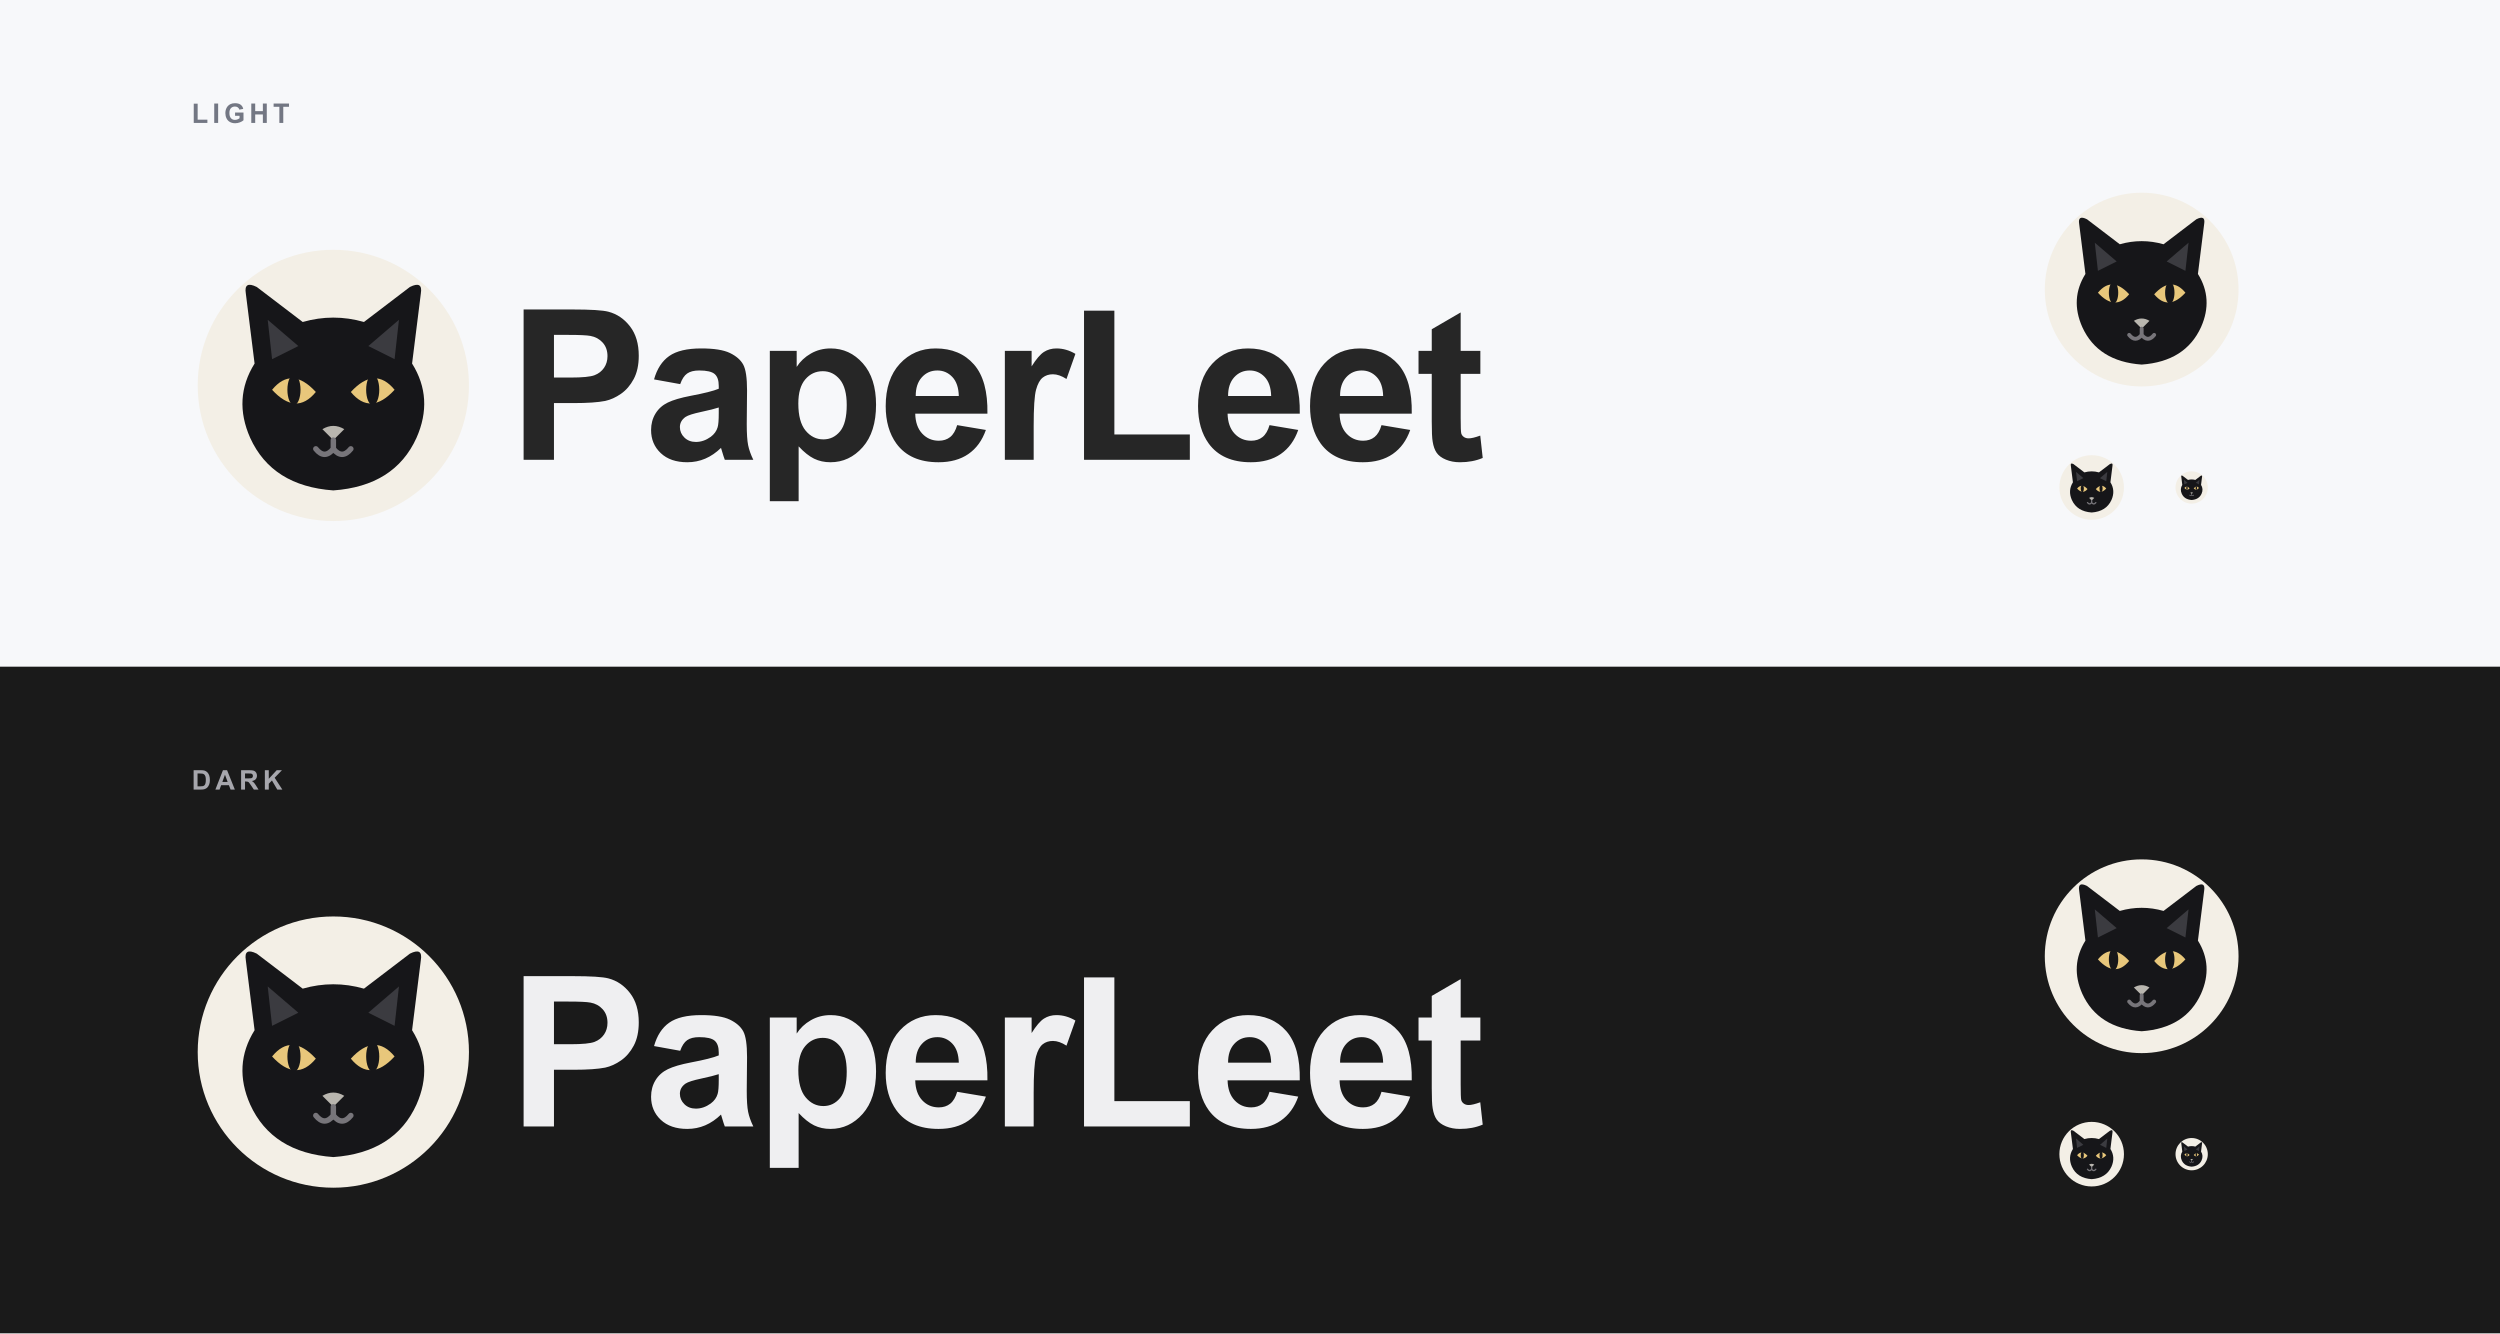
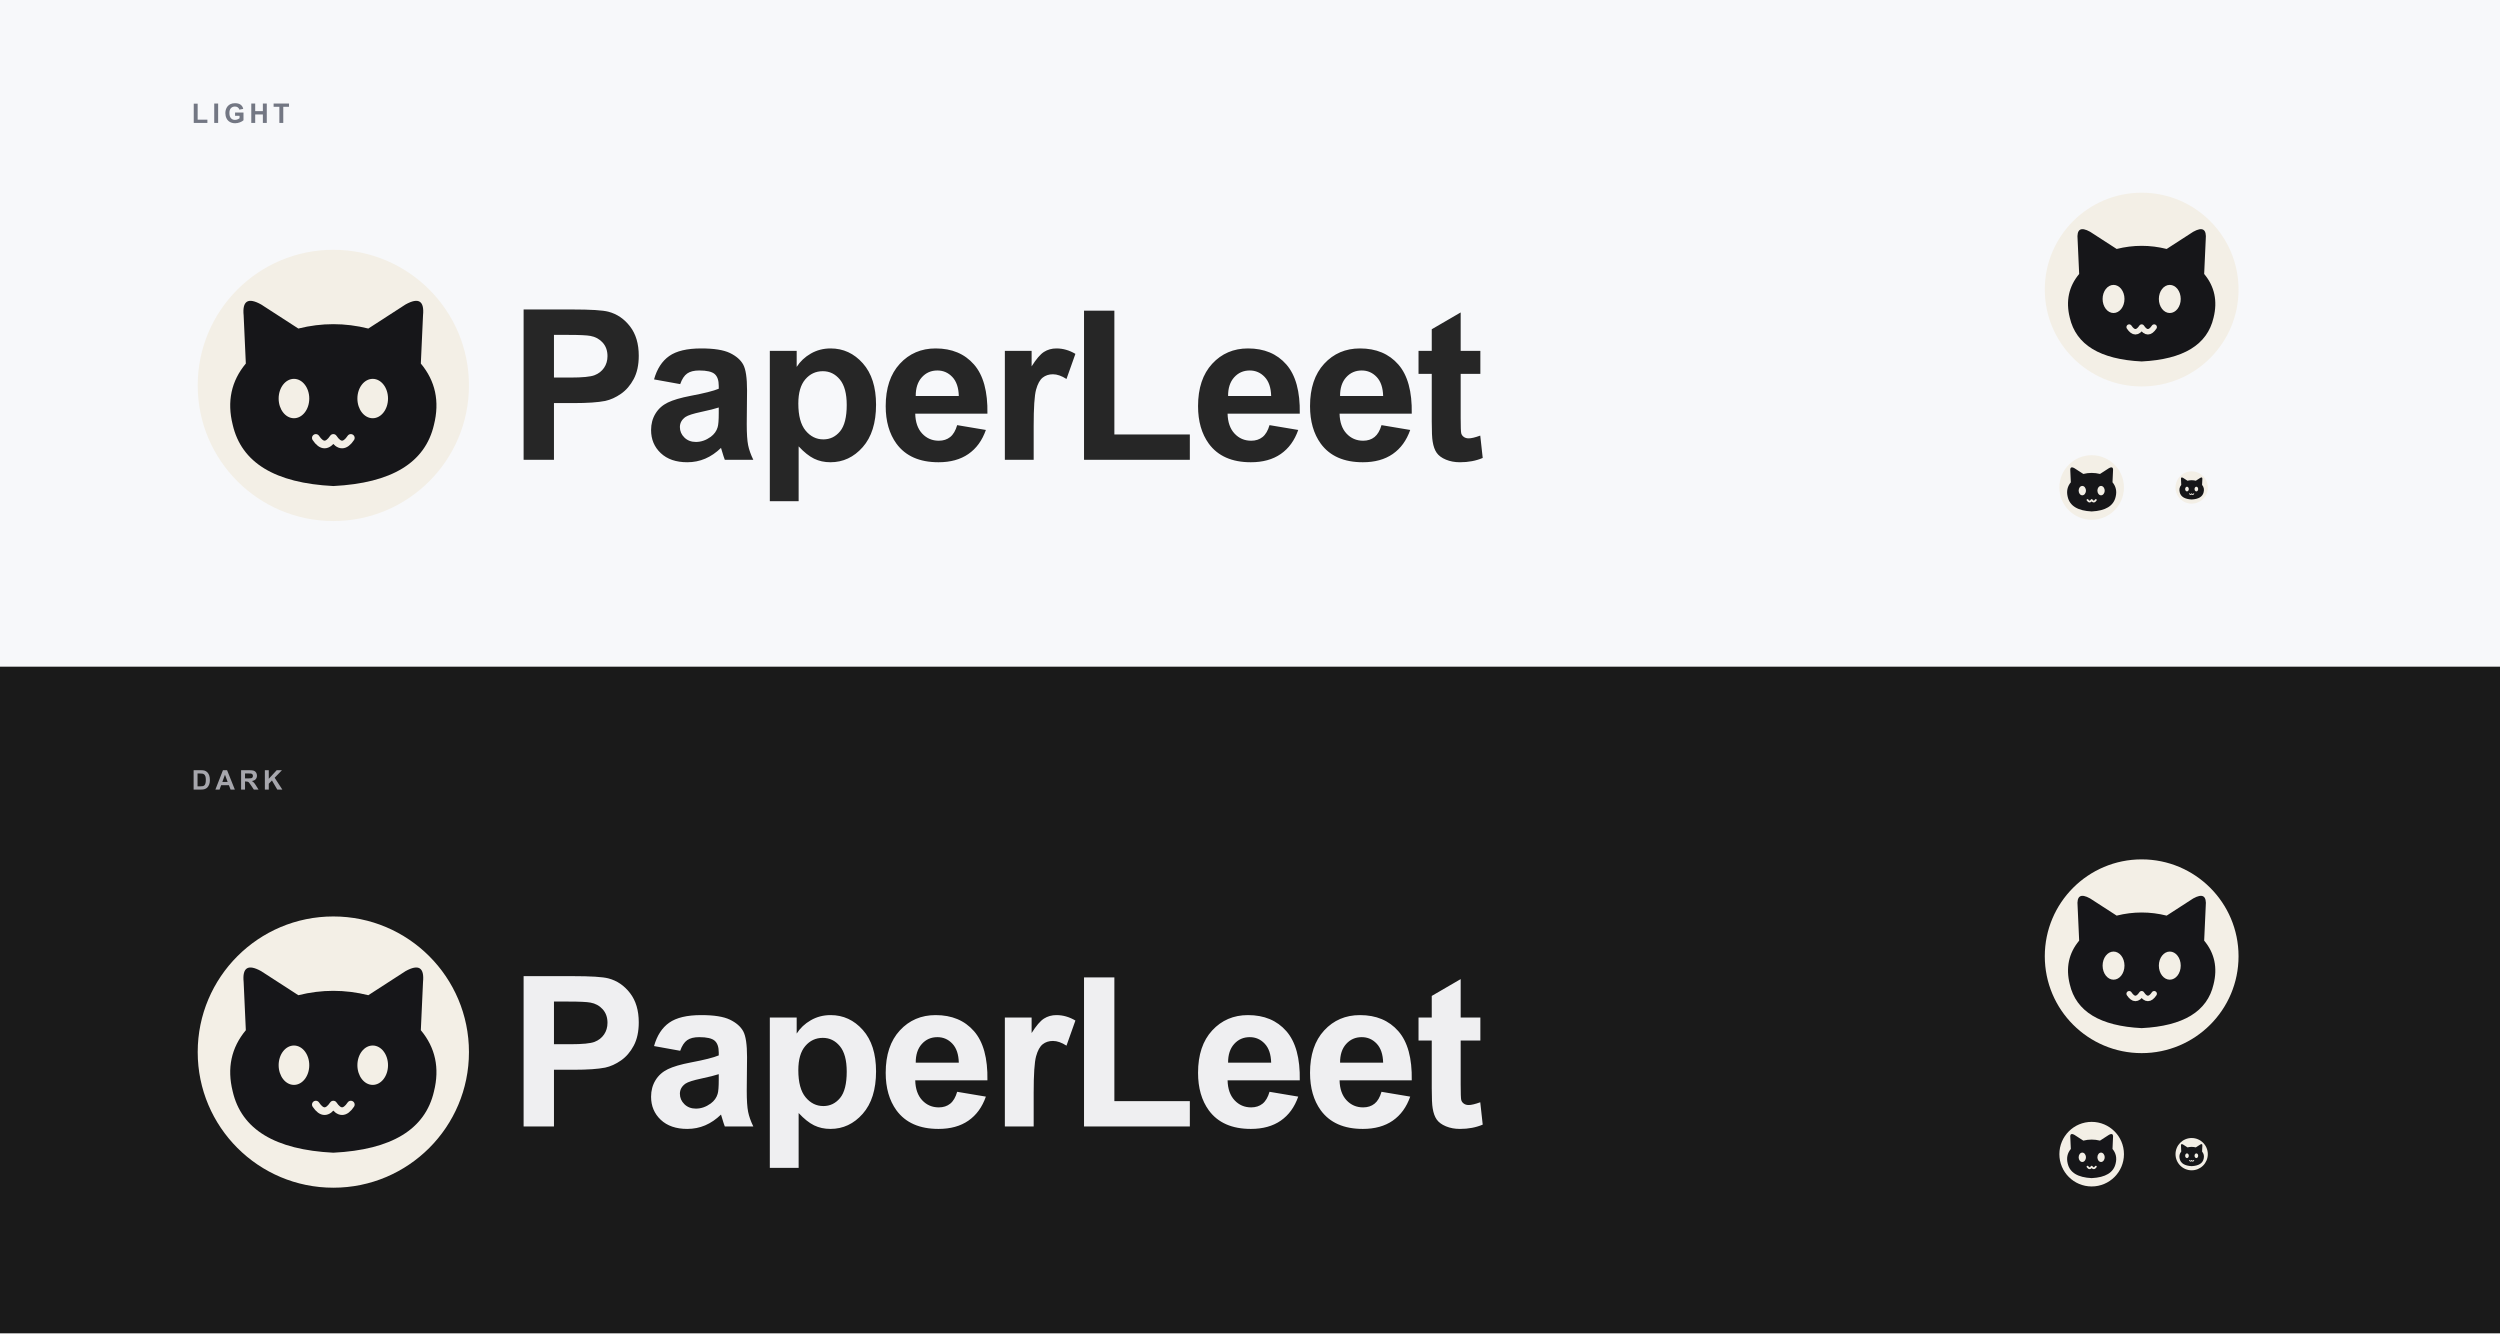
<svg xmlns="http://www.w3.org/2000/svg" width="1200" height="640" viewBox="0 0 1200 640" role="img" aria-labelledby="title">
  <g transform="translate(0 0)">
    <rect width="1200" height="320" fill="#f7f8fa" />
    <path fill="#737783" d="M92.997 59V49.771H94.875V57.432H99.547V59ZM102.83 59V49.694H104.708V59ZM112.828 55.579V54.011H116.877V57.718Q116.287 58.289 115.167 58.724Q114.046 59.159 112.897 59.159Q111.438 59.159 110.352 58.546Q109.267 57.934 108.721 56.794Q108.175 55.655 108.175 54.315Q108.175 52.862 108.784 51.732Q109.394 50.602 110.568 49.999Q111.463 49.536 112.796 49.536Q114.529 49.536 115.503 50.262Q116.478 50.989 116.757 52.271L114.891 52.621Q114.694 51.935 114.151 51.538Q113.608 51.142 112.796 51.142Q111.564 51.142 110.838 51.922Q110.111 52.703 110.111 54.239Q110.111 55.896 110.847 56.724Q111.583 57.553 112.777 57.553Q113.367 57.553 113.961 57.321Q114.554 57.089 114.979 56.759V55.579ZM120.617 59V49.694H122.496V53.357H126.177V49.694H128.056V59H126.177V54.931H122.496V59ZM134.093 59V51.269H131.332V49.694H138.727V51.269H135.972V59Z" />
    <g transform="translate(76 101) scale(2.1)">
      <g transform="translate(8 8)">
        <circle cx="32" cy="32" r="31" fill="#f3efe6" />
-         <path d="M14 27 12 11Q11.5 8 14.5 9.5L25 17.5Q32 15.5 39 17.5L49.5 9.5Q52.5 8 52 11L50 27Q55 35 51 44Q46 55 32 56Q18 55 13 44Q9 35 14 27Z" fill="#161619" />
-         <path d="m17 17 7 6-6 3Zm30 0-7 6 6 3Z" fill="#3b3b40" />
-         <path d="M18 33Q22.5 27.5 28 33.5Q23.5 39 18 33Zm28 0Q41.5 27.5 36 33.5Q40.5 39 46 33Z" fill="#e8c77b" />
-         <ellipse cx="23" cy="33" rx="1.5" ry="3.5" fill="#161619" />
-         <ellipse cx="41" cy="33" rx="1.5" ry="3.5" fill="#161619" />
-         <path d="M29.5 42Q32 40.5 34.5 42L32 44.5Z" fill="#b9b6af" />
-         <path d="M32 44.5v2M32 46.5q-2 2.5-4 0m4 0q2 2.5 4 0" fill="none" stroke="#77757a" stroke-width="1.25" stroke-linecap="round" />
+         <path d="M12 27 11.5 16Q11 11 15.5 13.5L24 19Q32 17 40 19L48.5 13.5Q53 11 52.5 16L52 27Q57 33 55 41Q52 54 32 55Q12 54 9 41Q7 33 12 27Z" fill="#161619" />
+         <ellipse cx="23" cy="35" rx="3.5" ry="4.5" fill="#f3efe6" />
+         <ellipse cx="41" cy="35" rx="3.5" ry="4.5" fill="#f3efe6" />
+         <path d="M28 44q2 3 4 0 2 3 4 0" fill="none" stroke="#f3efe6" stroke-width="1.75" stroke-linecap="round" stroke-linejoin="round" />
      </g>
      <path fill="#262626" d="M83.492 57V22.641H94.625Q100.953 22.641 102.875 23.156Q105.828 23.93 107.82 26.52Q109.812 29.109 109.812 33.211Q109.812 36.375 108.664 38.531Q107.516 40.688 105.746 41.918Q103.977 43.148 102.148 43.547Q99.664 44.039 94.953 44.039H90.43V57ZM90.43 28.453V38.203H94.227Q98.328 38.203 99.711 37.664Q101.094 37.125 101.879 35.977Q102.664 34.828 102.664 33.305Q102.664 31.43 101.562 30.211Q100.461 28.992 98.773 28.688Q97.531 28.453 93.781 28.453ZM119.283 39.703 113.306 38.625Q114.314 35.016 116.775 33.281Q119.236 31.547 124.088 31.547Q128.494 31.547 130.65 32.59Q132.806 33.633 133.685 35.238Q134.564 36.844 134.564 41.133L134.494 48.82Q134.494 52.102 134.81 53.66Q135.127 55.219 135.994 57H129.478Q129.22 56.344 128.845 55.055Q128.681 54.469 128.611 54.281Q126.923 55.922 125.002 56.742Q123.08 57.562 120.9 57.562Q117.056 57.562 114.841 55.477Q112.627 53.391 112.627 50.203Q112.627 48.094 113.634 46.441Q114.642 44.789 116.459 43.91Q118.275 43.031 121.697 42.375Q126.314 41.508 128.095 40.758V40.102Q128.095 38.203 127.158 37.395Q126.22 36.586 123.619 36.586Q121.861 36.586 120.877 37.277Q119.892 37.969 119.283 39.703ZM128.095 45.047Q126.83 45.469 124.088 46.055Q121.345 46.641 120.502 47.203Q119.213 48.117 119.213 49.523Q119.213 50.906 120.244 51.914Q121.275 52.922 122.869 52.922Q124.65 52.922 126.267 51.75Q127.463 50.859 127.838 49.57Q128.095 48.727 128.095 46.359ZM139.769 32.109H145.909V35.766Q147.105 33.891 149.144 32.719Q151.183 31.547 153.667 31.547Q158.003 31.547 161.027 34.945Q164.05 38.344 164.05 44.414Q164.05 50.648 161.003 54.105Q157.956 57.562 153.62 57.562Q151.558 57.562 149.882 56.742Q148.206 55.922 146.355 53.93V66.469H139.769ZM146.284 44.133Q146.284 48.328 147.948 50.332Q149.613 52.336 152.003 52.336Q154.3 52.336 155.823 50.496Q157.347 48.656 157.347 44.461Q157.347 40.547 155.777 38.648Q154.206 36.75 151.886 36.75Q149.472 36.75 147.878 38.613Q146.284 40.477 146.284 44.133ZM182.591 49.078 189.153 50.18Q187.888 53.789 185.157 55.676Q182.427 57.562 178.325 57.562Q171.833 57.562 168.716 53.32Q166.255 49.922 166.255 44.742Q166.255 38.555 169.489 35.051Q172.723 31.547 177.669 31.547Q183.223 31.547 186.434 35.215Q189.645 38.883 189.505 46.453H173.005Q173.075 49.383 174.598 51.012Q176.122 52.641 178.395 52.641Q179.942 52.641 180.997 51.797Q182.052 50.953 182.591 49.078ZM182.966 42.422Q182.895 39.562 181.489 38.074Q180.083 36.586 178.067 36.586Q175.911 36.586 174.505 38.156Q173.098 39.727 173.122 42.422ZM200.077 57H193.491V32.109H199.608V35.648Q201.178 33.141 202.432 32.344Q203.686 31.547 205.28 31.547Q207.53 31.547 209.616 32.789L207.577 38.531Q205.913 37.453 204.483 37.453Q203.1 37.453 202.139 38.215Q201.178 38.977 200.627 40.969Q200.077 42.961 200.077 49.312ZM211.586 57V22.922H218.523V51.211H235.773V57ZM253.986 49.078 260.548 50.18Q259.283 53.789 256.552 55.676Q253.822 57.562 249.72 57.562Q243.228 57.562 240.111 53.32Q237.65 49.922 237.65 44.742Q237.65 38.555 240.884 35.051Q244.119 31.547 249.064 31.547Q254.619 31.547 257.83 35.215Q261.041 38.883 260.9 46.453H244.4Q244.47 49.383 245.994 51.012Q247.517 52.641 249.791 52.641Q251.338 52.641 252.392 51.797Q253.447 50.953 253.986 49.078ZM254.361 42.422Q254.291 39.562 252.884 38.074Q251.478 36.586 249.463 36.586Q247.306 36.586 245.9 38.156Q244.494 39.727 244.517 42.422ZM279.581 49.078 286.144 50.18Q284.878 53.789 282.148 55.676Q279.417 57.562 275.316 57.562Q268.823 57.562 265.706 53.32Q263.245 49.922 263.245 44.742Q263.245 38.555 266.48 35.051Q269.714 31.547 274.659 31.547Q280.214 31.547 283.425 35.215Q286.636 38.883 286.495 46.453H269.995Q270.066 49.383 271.589 51.012Q273.113 52.641 275.386 52.641Q276.933 52.641 277.988 51.797Q279.042 50.953 279.581 49.078ZM279.956 42.422Q279.886 39.562 278.48 38.074Q277.073 36.586 275.058 36.586Q272.902 36.586 271.495 38.156Q270.089 39.727 270.113 42.422ZM302.177 32.109V37.359H297.677V47.391Q297.677 50.438 297.805 50.941Q297.934 51.445 298.391 51.773Q298.848 52.102 299.505 52.102Q300.419 52.102 302.153 51.469L302.716 56.578Q300.419 57.562 297.512 57.562Q295.731 57.562 294.302 56.965Q292.872 56.367 292.204 55.418Q291.536 54.469 291.278 52.852Q291.067 51.703 291.067 48.211V37.359H288.044V32.109H291.067V27.164L297.677 23.32V32.109Z" />
    </g>
    <g transform="translate(980 91) scale(1.5)">
      <circle cx="32" cy="32" r="31" fill="#f3efe6" />
-       <path d="M14 27 12 11Q11.5 8 14.5 9.5L25 17.5Q32 15.5 39 17.5L49.5 9.5Q52.5 8 52 11L50 27Q55 35 51 44Q46 55 32 56Q18 55 13 44Q9 35 14 27Z" fill="#161619" />
-       <path d="m17 17 7 6-6 3Zm30 0-7 6 6 3Z" fill="#3b3b40" />
-       <path d="M18 33Q22.5 27.5 28 33.5Q23.5 39 18 33Zm28 0Q41.5 27.5 36 33.5Q40.5 39 46 33Z" fill="#e8c77b" />
-       <ellipse cx="23" cy="33" rx="1.5" ry="3.5" fill="#161619" />
-       <ellipse cx="41" cy="33" rx="1.5" ry="3.5" fill="#161619" />
-       <path d="M29.5 42Q32 40.5 34.5 42L32 44.5Z" fill="#b9b6af" />
-       <path d="M32 44.5v2M32 46.5q-2 2.5-4 0m4 0q2 2.5 4 0" fill="none" stroke="#77757a" stroke-width="1.25" stroke-linecap="round" />
+       <path d="M12 27 11.5 16Q11 11 15.5 13.5L24 19Q32 17 40 19L48.5 13.5Q53 11 52.5 16L52 27Q57 33 55 41Q52 54 32 55Q12 54 9 41Q7 33 12 27Z" fill="#161619" />
+       <ellipse cx="23" cy="35" rx="3.5" ry="4.5" fill="#f3efe6" />
+       <ellipse cx="41" cy="35" rx="3.5" ry="4.5" fill="#f3efe6" />
+       <path d="M28 44q2 3 4 0 2 3 4 0" fill="none" stroke="#f3efe6" stroke-width="1.75" stroke-linecap="round" stroke-linejoin="round" />
    </g>
    <g transform="translate(988 218) scale(.5)">
      <circle cx="32" cy="32" r="31" fill="#f3efe6" />
-       <path d="M14 27 12 11Q11.5 8 14.5 9.5L25 17.5Q32 15.5 39 17.5L49.5 9.5Q52.5 8 52 11L50 27Q55 35 51 44Q46 55 32 56Q18 55 13 44Q9 35 14 27Z" fill="#161619" />
-       <path d="m17 17 7 6-6 3Zm30 0-7 6 6 3Z" fill="#3b3b40" />
-       <path d="M18 33Q22.5 27.5 28 33.5Q23.5 39 18 33Zm28 0Q41.5 27.5 36 33.5Q40.5 39 46 33Z" fill="#e8c77b" />
-       <ellipse cx="23" cy="33" rx="1.5" ry="3.5" fill="#161619" />
-       <ellipse cx="41" cy="33" rx="1.5" ry="3.5" fill="#161619" />
-       <path d="M29.5 42Q32 40.5 34.5 42L32 44.5Z" fill="#b9b6af" />
-       <path d="M32 44.5v2M32 46.5q-2 2.5-4 0m4 0q2 2.5 4 0" fill="none" stroke="#77757a" stroke-width="1.25" stroke-linecap="round" />
+       <path d="M12 27 11.5 16Q11 11 15.5 13.5L24 19Q32 17 40 19L48.5 13.5Q53 11 52.5 16L52 27Q57 33 55 41Q52 54 32 55Q12 54 9 41Q7 33 12 27Z" fill="#161619" />
+       <ellipse cx="23" cy="35" rx="3.5" ry="4.5" fill="#f3efe6" />
+       <ellipse cx="41" cy="35" rx="3.5" ry="4.5" fill="#f3efe6" />
+       <path d="M28 44q2 3 4 0 2 3 4 0" fill="none" stroke="#f3efe6" stroke-width="1.75" stroke-linecap="round" stroke-linejoin="round" />
    </g>
    <g transform="translate(1044 226) scale(.25)">
      <circle cx="32" cy="32" r="31" fill="#f3efe6" />
-       <path d="M14 27 12 11Q11.5 8 14.5 9.5L25 17.5Q32 15.5 39 17.5L49.5 9.5Q52.5 8 52 11L50 27Q55 35 51 44Q46 55 32 56Q18 55 13 44Q9 35 14 27Z" fill="#161619" />
-       <path d="m17 17 7 6-6 3Zm30 0-7 6 6 3Z" fill="#3b3b40" />
-       <path d="M18 33Q22.5 27.5 28 33.5Q23.5 39 18 33Zm28 0Q41.5 27.5 36 33.5Q40.5 39 46 33Z" fill="#e8c77b" />
-       <ellipse cx="23" cy="33" rx="1.5" ry="3.5" fill="#161619" />
-       <ellipse cx="41" cy="33" rx="1.5" ry="3.5" fill="#161619" />
-       <path d="M29.5 42Q32 40.5 34.5 42L32 44.5Z" fill="#b9b6af" />
-       <path d="M32 44.5v2M32 46.5q-2 2.5-4 0m4 0q2 2.5 4 0" fill="none" stroke="#77757a" stroke-width="1.25" stroke-linecap="round" />
+       <path d="M12 27 11.5 16Q11 11 15.5 13.5L24 19Q32 17 40 19L48.5 13.5Q53 11 52.5 16L52 27Q57 33 55 41Q52 54 32 55Q12 54 9 41Q7 33 12 27Z" fill="#161619" />
+       <ellipse cx="23" cy="35" rx="3.5" ry="4.5" fill="#f3efe6" />
+       <ellipse cx="41" cy="35" rx="3.5" ry="4.5" fill="#f3efe6" />
+       <path d="M28 44q2 3 4 0 2 3 4 0" fill="none" stroke="#f3efe6" stroke-width="1.75" stroke-linecap="round" stroke-linejoin="round" />
    </g>
  </g>
  <g transform="translate(0 320)">
    <rect width="1200" height="320" fill="#1a1a1a" />
    <path fill="#a7a7ad" d="M92.939 49.694H96.374Q97.535 49.694 98.145 49.872Q98.963 50.113 99.547 50.729Q100.131 51.345 100.436 52.237Q100.741 53.128 100.741 54.436Q100.741 55.585 100.455 56.417Q100.106 57.432 99.458 58.061Q98.97 58.537 98.138 58.803Q97.516 59 96.475 59H92.939ZM94.818 51.269V57.432H96.221Q97.008 57.432 97.357 57.343Q97.814 57.229 98.116 56.956Q98.417 56.683 98.608 56.058Q98.798 55.433 98.798 54.354Q98.798 53.274 98.608 52.697Q98.417 52.119 98.075 51.795Q97.732 51.472 97.205 51.357Q96.812 51.269 95.663 51.269ZM112.726 59H110.682L109.869 56.886H106.149L105.381 59H103.388L107.013 49.694H109ZM109.266 55.318 107.984 51.865 106.727 55.318ZM115.729 59V49.694H119.683Q121.175 49.694 121.851 49.945Q122.527 50.196 122.933 50.837Q123.339 51.478 123.339 52.303Q123.339 53.351 122.724 54.033Q122.108 54.715 120.883 54.893Q121.492 55.249 121.889 55.674Q122.286 56.099 122.958 57.185L124.095 59H121.848L120.489 56.975Q119.766 55.89 119.499 55.607Q119.232 55.325 118.934 55.22Q118.636 55.115 117.988 55.115H117.607V59ZM117.607 53.63H118.998Q120.35 53.63 120.686 53.516Q121.022 53.401 121.213 53.122Q121.403 52.843 121.403 52.424Q121.403 51.954 121.153 51.665Q120.902 51.376 120.445 51.3Q120.216 51.269 119.074 51.269H117.607ZM127.136 59V49.694H129.015V53.827L132.811 49.694H135.337L131.833 53.319L135.527 59H133.096L130.538 54.633L129.015 56.188V59Z" />
    <g transform="translate(76 101) scale(2.1)">
      <g transform="translate(8 8)">
        <circle cx="32" cy="32" r="31" fill="#f3efe6" />
-         <path d="M14 27 12 11Q11.5 8 14.5 9.5L25 17.5Q32 15.5 39 17.5L49.5 9.5Q52.5 8 52 11L50 27Q55 35 51 44Q46 55 32 56Q18 55 13 44Q9 35 14 27Z" fill="#161619" />
-         <path d="m17 17 7 6-6 3Zm30 0-7 6 6 3Z" fill="#3b3b40" />
-         <path d="M18 33Q22.5 27.5 28 33.5Q23.5 39 18 33Zm28 0Q41.5 27.5 36 33.5Q40.5 39 46 33Z" fill="#e8c77b" />
-         <ellipse cx="23" cy="33" rx="1.5" ry="3.5" fill="#161619" />
-         <ellipse cx="41" cy="33" rx="1.5" ry="3.5" fill="#161619" />
-         <path d="M29.5 42Q32 40.5 34.5 42L32 44.5Z" fill="#b9b6af" />
-         <path d="M32 44.5v2M32 46.5q-2 2.5-4 0m4 0q2 2.5 4 0" fill="none" stroke="#77757a" stroke-width="1.25" stroke-linecap="round" />
+         <path d="M12 27 11.5 16Q11 11 15.5 13.5L24 19Q32 17 40 19L48.5 13.5Q53 11 52.5 16L52 27Q57 33 55 41Q52 54 32 55Q12 54 9 41Q7 33 12 27Z" fill="#161619" />
+         <ellipse cx="23" cy="35" rx="3.5" ry="4.5" fill="#f3efe6" />
+         <ellipse cx="41" cy="35" rx="3.5" ry="4.5" fill="#f3efe6" />
+         <path d="M28 44q2 3 4 0 2 3 4 0" fill="none" stroke="#f3efe6" stroke-width="1.75" stroke-linecap="round" stroke-linejoin="round" />
      </g>
      <path fill="#efeff1" d="M83.492 57V22.641H94.625Q100.953 22.641 102.875 23.156Q105.828 23.93 107.82 26.52Q109.812 29.109 109.812 33.211Q109.812 36.375 108.664 38.531Q107.516 40.688 105.746 41.918Q103.977 43.148 102.148 43.547Q99.664 44.039 94.953 44.039H90.43V57ZM90.43 28.453V38.203H94.227Q98.328 38.203 99.711 37.664Q101.094 37.125 101.879 35.977Q102.664 34.828 102.664 33.305Q102.664 31.43 101.562 30.211Q100.461 28.992 98.773 28.688Q97.531 28.453 93.781 28.453ZM119.283 39.703 113.306 38.625Q114.314 35.016 116.775 33.281Q119.236 31.547 124.088 31.547Q128.494 31.547 130.65 32.59Q132.806 33.633 133.685 35.238Q134.564 36.844 134.564 41.133L134.494 48.82Q134.494 52.102 134.81 53.66Q135.127 55.219 135.994 57H129.478Q129.22 56.344 128.845 55.055Q128.681 54.469 128.611 54.281Q126.923 55.922 125.002 56.742Q123.08 57.562 120.9 57.562Q117.056 57.562 114.841 55.477Q112.627 53.391 112.627 50.203Q112.627 48.094 113.634 46.441Q114.642 44.789 116.459 43.91Q118.275 43.031 121.697 42.375Q126.314 41.508 128.095 40.758V40.102Q128.095 38.203 127.158 37.395Q126.22 36.586 123.619 36.586Q121.861 36.586 120.877 37.277Q119.892 37.969 119.283 39.703ZM128.095 45.047Q126.83 45.469 124.088 46.055Q121.345 46.641 120.502 47.203Q119.213 48.117 119.213 49.523Q119.213 50.906 120.244 51.914Q121.275 52.922 122.869 52.922Q124.65 52.922 126.267 51.75Q127.463 50.859 127.838 49.57Q128.095 48.727 128.095 46.359ZM139.769 32.109H145.909V35.766Q147.105 33.891 149.144 32.719Q151.183 31.547 153.667 31.547Q158.003 31.547 161.027 34.945Q164.05 38.344 164.05 44.414Q164.05 50.648 161.003 54.105Q157.956 57.562 153.62 57.562Q151.558 57.562 149.882 56.742Q148.206 55.922 146.355 53.93V66.469H139.769ZM146.284 44.133Q146.284 48.328 147.948 50.332Q149.613 52.336 152.003 52.336Q154.3 52.336 155.823 50.496Q157.347 48.656 157.347 44.461Q157.347 40.547 155.777 38.648Q154.206 36.75 151.886 36.75Q149.472 36.75 147.878 38.613Q146.284 40.477 146.284 44.133ZM182.591 49.078 189.153 50.18Q187.888 53.789 185.157 55.676Q182.427 57.562 178.325 57.562Q171.833 57.562 168.716 53.32Q166.255 49.922 166.255 44.742Q166.255 38.555 169.489 35.051Q172.723 31.547 177.669 31.547Q183.223 31.547 186.434 35.215Q189.645 38.883 189.505 46.453H173.005Q173.075 49.383 174.598 51.012Q176.122 52.641 178.395 52.641Q179.942 52.641 180.997 51.797Q182.052 50.953 182.591 49.078ZM182.966 42.422Q182.895 39.562 181.489 38.074Q180.083 36.586 178.067 36.586Q175.911 36.586 174.505 38.156Q173.098 39.727 173.122 42.422ZM200.077 57H193.491V32.109H199.608V35.648Q201.178 33.141 202.432 32.344Q203.686 31.547 205.28 31.547Q207.53 31.547 209.616 32.789L207.577 38.531Q205.913 37.453 204.483 37.453Q203.1 37.453 202.139 38.215Q201.178 38.977 200.627 40.969Q200.077 42.961 200.077 49.312ZM211.586 57V22.922H218.523V51.211H235.773V57ZM253.986 49.078 260.548 50.18Q259.283 53.789 256.552 55.676Q253.822 57.562 249.72 57.562Q243.228 57.562 240.111 53.32Q237.65 49.922 237.65 44.742Q237.65 38.555 240.884 35.051Q244.119 31.547 249.064 31.547Q254.619 31.547 257.83 35.215Q261.041 38.883 260.9 46.453H244.4Q244.47 49.383 245.994 51.012Q247.517 52.641 249.791 52.641Q251.338 52.641 252.392 51.797Q253.447 50.953 253.986 49.078ZM254.361 42.422Q254.291 39.562 252.884 38.074Q251.478 36.586 249.463 36.586Q247.306 36.586 245.9 38.156Q244.494 39.727 244.517 42.422ZM279.581 49.078 286.144 50.18Q284.878 53.789 282.148 55.676Q279.417 57.562 275.316 57.562Q268.823 57.562 265.706 53.32Q263.245 49.922 263.245 44.742Q263.245 38.555 266.48 35.051Q269.714 31.547 274.659 31.547Q280.214 31.547 283.425 35.215Q286.636 38.883 286.495 46.453H269.995Q270.066 49.383 271.589 51.012Q273.113 52.641 275.386 52.641Q276.933 52.641 277.988 51.797Q279.042 50.953 279.581 49.078ZM279.956 42.422Q279.886 39.562 278.48 38.074Q277.073 36.586 275.058 36.586Q272.902 36.586 271.495 38.156Q270.089 39.727 270.113 42.422ZM302.177 32.109V37.359H297.677V47.391Q297.677 50.438 297.805 50.941Q297.934 51.445 298.391 51.773Q298.848 52.102 299.505 52.102Q300.419 52.102 302.153 51.469L302.716 56.578Q300.419 57.562 297.512 57.562Q295.731 57.562 294.302 56.965Q292.872 56.367 292.204 55.418Q291.536 54.469 291.278 52.852Q291.067 51.703 291.067 48.211V37.359H288.044V32.109H291.067V27.164L297.677 23.32V32.109Z" />
    </g>
    <g transform="translate(980 91) scale(1.5)">
      <circle cx="32" cy="32" r="31" fill="#f3efe6" />
-       <path d="M14 27 12 11Q11.5 8 14.5 9.5L25 17.5Q32 15.5 39 17.5L49.5 9.5Q52.5 8 52 11L50 27Q55 35 51 44Q46 55 32 56Q18 55 13 44Q9 35 14 27Z" fill="#161619" />
-       <path d="m17 17 7 6-6 3Zm30 0-7 6 6 3Z" fill="#3b3b40" />
-       <path d="M18 33Q22.5 27.5 28 33.5Q23.5 39 18 33Zm28 0Q41.5 27.5 36 33.5Q40.5 39 46 33Z" fill="#e8c77b" />
-       <ellipse cx="23" cy="33" rx="1.5" ry="3.5" fill="#161619" />
-       <ellipse cx="41" cy="33" rx="1.5" ry="3.5" fill="#161619" />
-       <path d="M29.5 42Q32 40.5 34.5 42L32 44.5Z" fill="#b9b6af" />
-       <path d="M32 44.5v2M32 46.5q-2 2.5-4 0m4 0q2 2.5 4 0" fill="none" stroke="#77757a" stroke-width="1.25" stroke-linecap="round" />
+       <path d="M12 27 11.5 16Q11 11 15.5 13.5L24 19Q32 17 40 19L48.5 13.5Q53 11 52.5 16L52 27Q57 33 55 41Q52 54 32 55Q12 54 9 41Q7 33 12 27Z" fill="#161619" />
+       <ellipse cx="23" cy="35" rx="3.5" ry="4.5" fill="#f3efe6" />
+       <ellipse cx="41" cy="35" rx="3.5" ry="4.5" fill="#f3efe6" />
+       <path d="M28 44q2 3 4 0 2 3 4 0" fill="none" stroke="#f3efe6" stroke-width="1.75" stroke-linecap="round" stroke-linejoin="round" />
    </g>
    <g transform="translate(988 218) scale(.5)">
      <circle cx="32" cy="32" r="31" fill="#f3efe6" />
-       <path d="M14 27 12 11Q11.5 8 14.5 9.5L25 17.5Q32 15.5 39 17.5L49.5 9.5Q52.5 8 52 11L50 27Q55 35 51 44Q46 55 32 56Q18 55 13 44Q9 35 14 27Z" fill="#161619" />
-       <path d="m17 17 7 6-6 3Zm30 0-7 6 6 3Z" fill="#3b3b40" />
-       <path d="M18 33Q22.5 27.5 28 33.5Q23.5 39 18 33Zm28 0Q41.5 27.5 36 33.5Q40.5 39 46 33Z" fill="#e8c77b" />
-       <ellipse cx="23" cy="33" rx="1.5" ry="3.5" fill="#161619" />
-       <ellipse cx="41" cy="33" rx="1.5" ry="3.5" fill="#161619" />
-       <path d="M29.5 42Q32 40.5 34.5 42L32 44.5Z" fill="#b9b6af" />
-       <path d="M32 44.5v2M32 46.5q-2 2.5-4 0m4 0q2 2.5 4 0" fill="none" stroke="#77757a" stroke-width="1.25" stroke-linecap="round" />
+       <path d="M12 27 11.5 16Q11 11 15.5 13.5L24 19Q32 17 40 19L48.5 13.5Q53 11 52.5 16L52 27Q57 33 55 41Q52 54 32 55Q12 54 9 41Q7 33 12 27Z" fill="#161619" />
+       <ellipse cx="23" cy="35" rx="3.5" ry="4.5" fill="#f3efe6" />
+       <ellipse cx="41" cy="35" rx="3.5" ry="4.5" fill="#f3efe6" />
+       <path d="M28 44q2 3 4 0 2 3 4 0" fill="none" stroke="#f3efe6" stroke-width="1.75" stroke-linecap="round" stroke-linejoin="round" />
    </g>
    <g transform="translate(1044 226) scale(.25)">
      <circle cx="32" cy="32" r="31" fill="#f3efe6" />
-       <path d="M14 27 12 11Q11.5 8 14.5 9.5L25 17.5Q32 15.5 39 17.5L49.5 9.5Q52.5 8 52 11L50 27Q55 35 51 44Q46 55 32 56Q18 55 13 44Q9 35 14 27Z" fill="#161619" />
-       <path d="m17 17 7 6-6 3Zm30 0-7 6 6 3Z" fill="#3b3b40" />
-       <path d="M18 33Q22.5 27.5 28 33.5Q23.5 39 18 33Zm28 0Q41.5 27.5 36 33.5Q40.5 39 46 33Z" fill="#e8c77b" />
-       <ellipse cx="23" cy="33" rx="1.5" ry="3.5" fill="#161619" />
-       <ellipse cx="41" cy="33" rx="1.5" ry="3.5" fill="#161619" />
-       <path d="M29.5 42Q32 40.5 34.5 42L32 44.5Z" fill="#b9b6af" />
-       <path d="M32 44.5v2M32 46.5q-2 2.5-4 0m4 0q2 2.5 4 0" fill="none" stroke="#77757a" stroke-width="1.25" stroke-linecap="round" />
+       <path d="M12 27 11.5 16Q11 11 15.5 13.5L24 19Q32 17 40 19L48.5 13.5Q53 11 52.5 16L52 27Q57 33 55 41Q52 54 32 55Q12 54 9 41Q7 33 12 27Z" fill="#161619" />
+       <ellipse cx="23" cy="35" rx="3.5" ry="4.5" fill="#f3efe6" />
+       <ellipse cx="41" cy="35" rx="3.5" ry="4.5" fill="#f3efe6" />
+       <path d="M28 44q2 3 4 0 2 3 4 0" fill="none" stroke="#f3efe6" stroke-width="1.75" stroke-linecap="round" stroke-linejoin="round" />
    </g>
  </g>
</svg>
